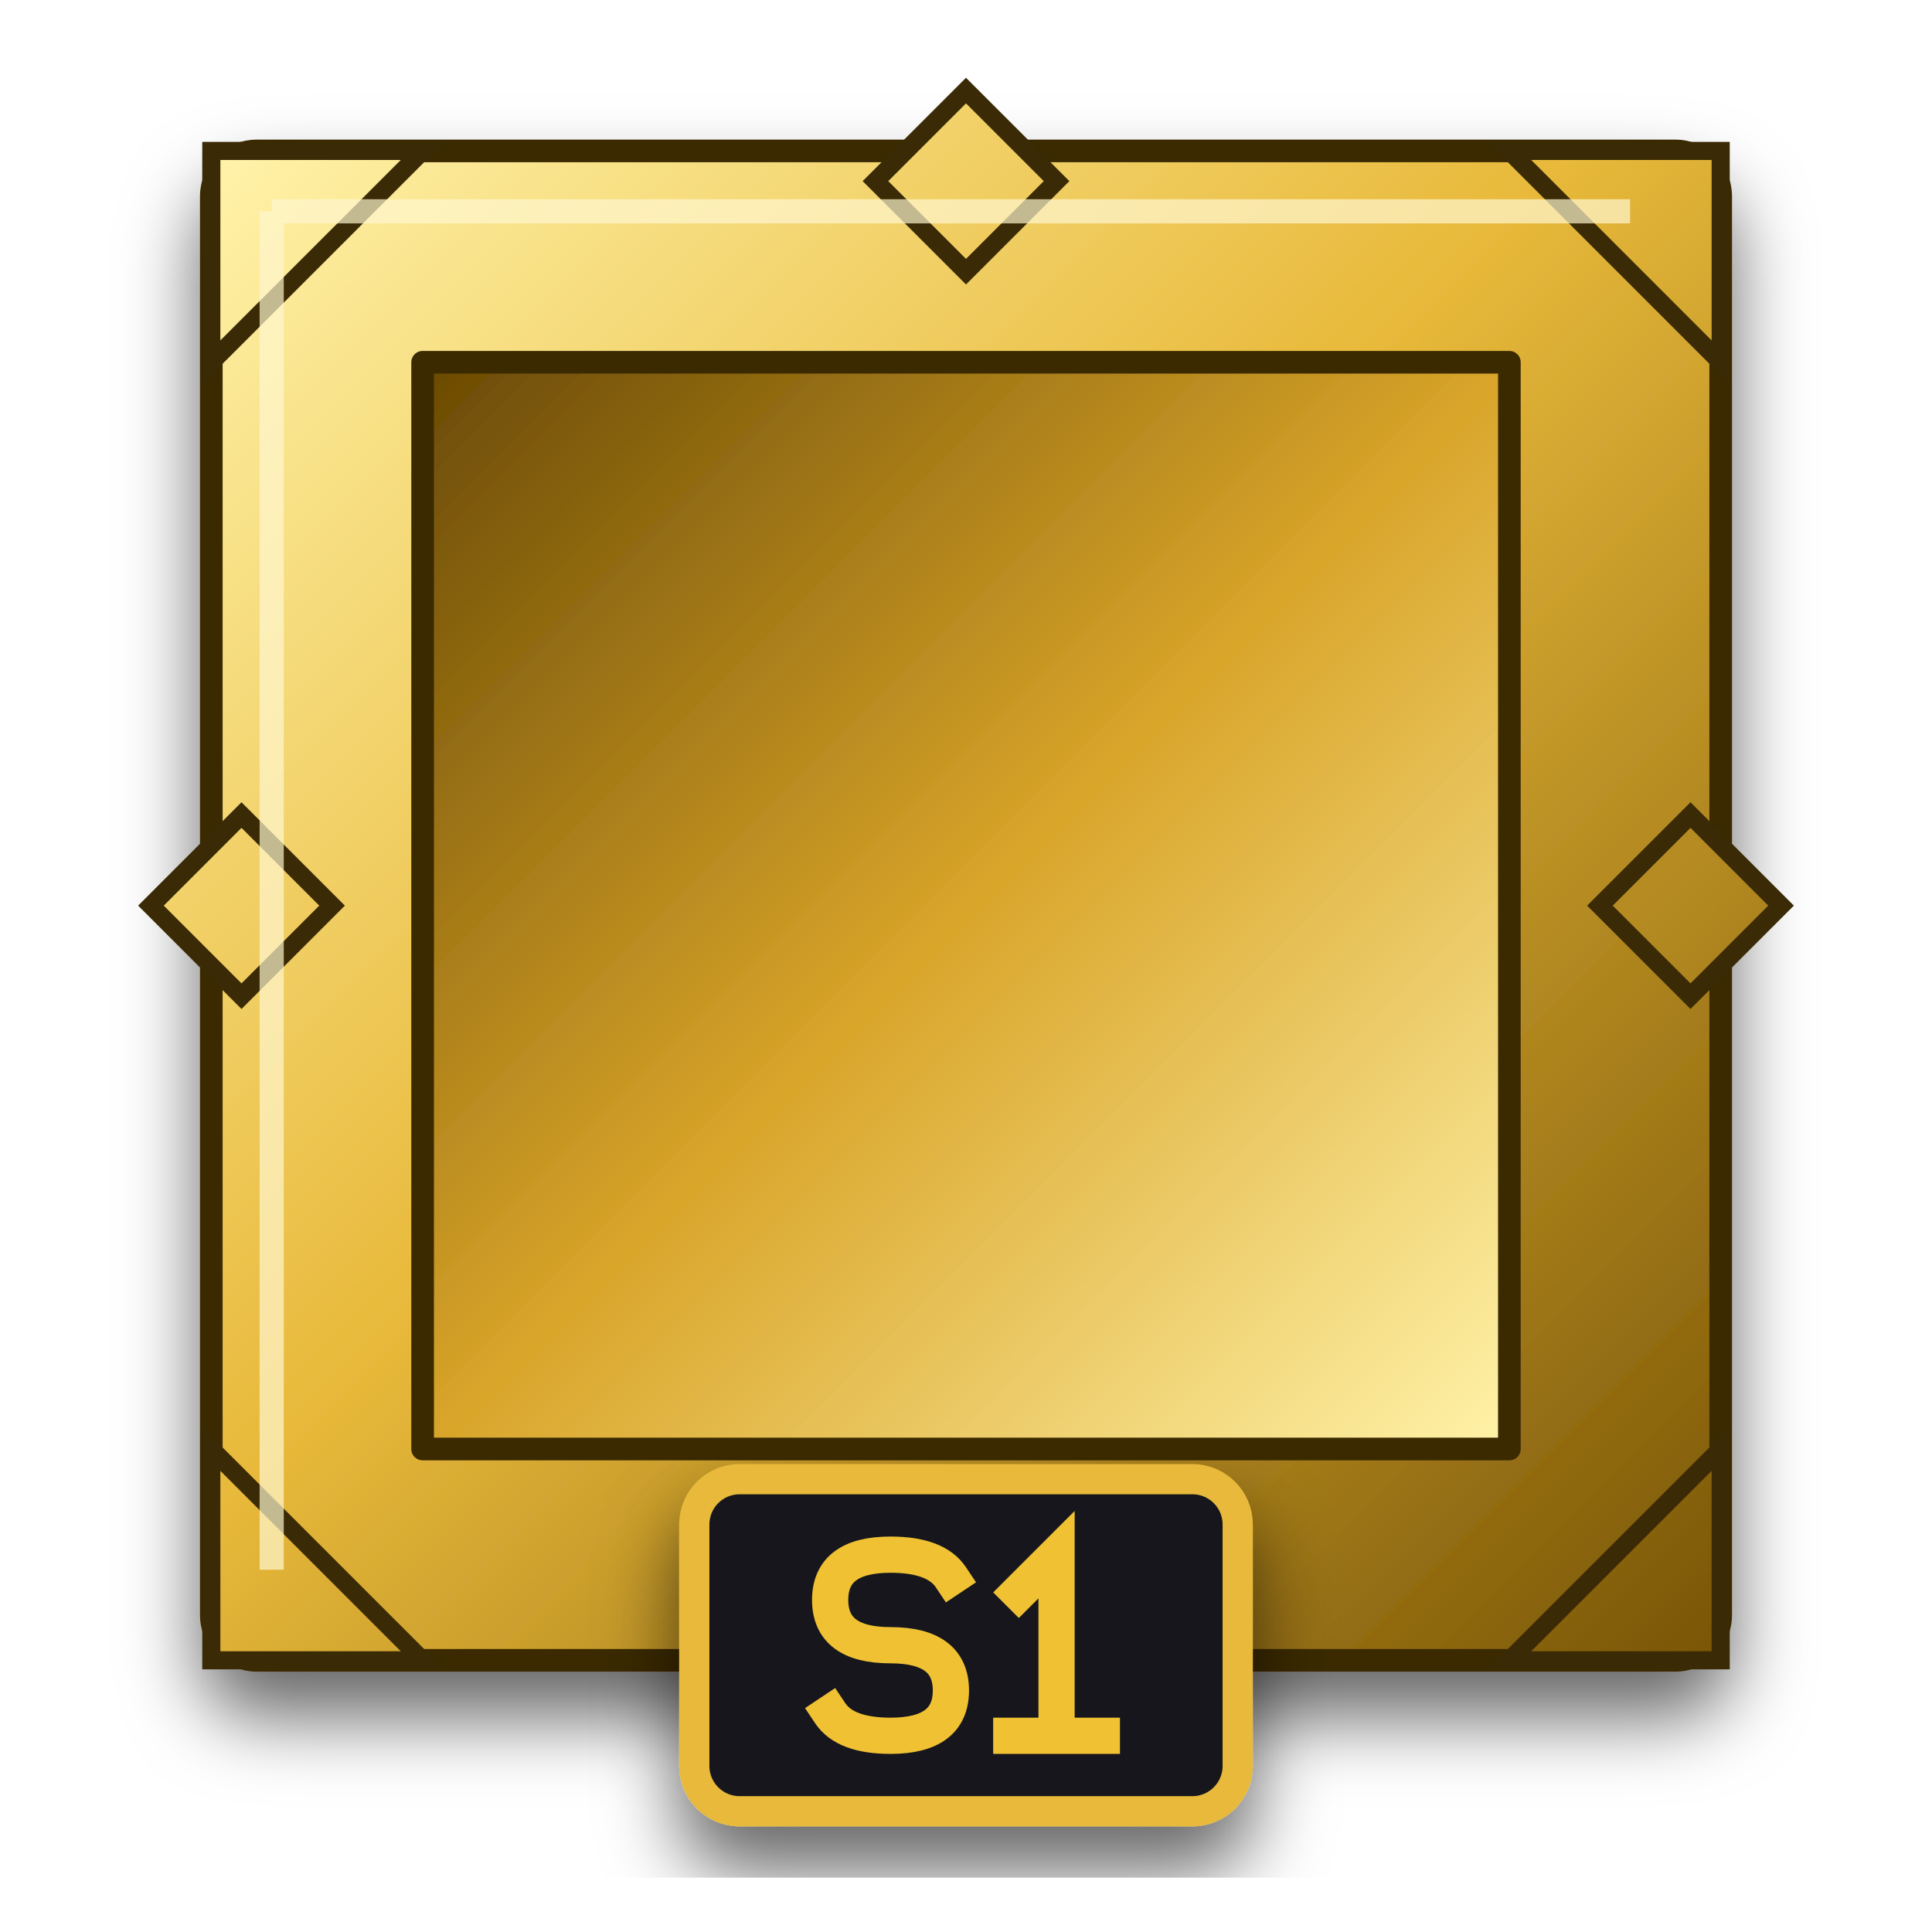
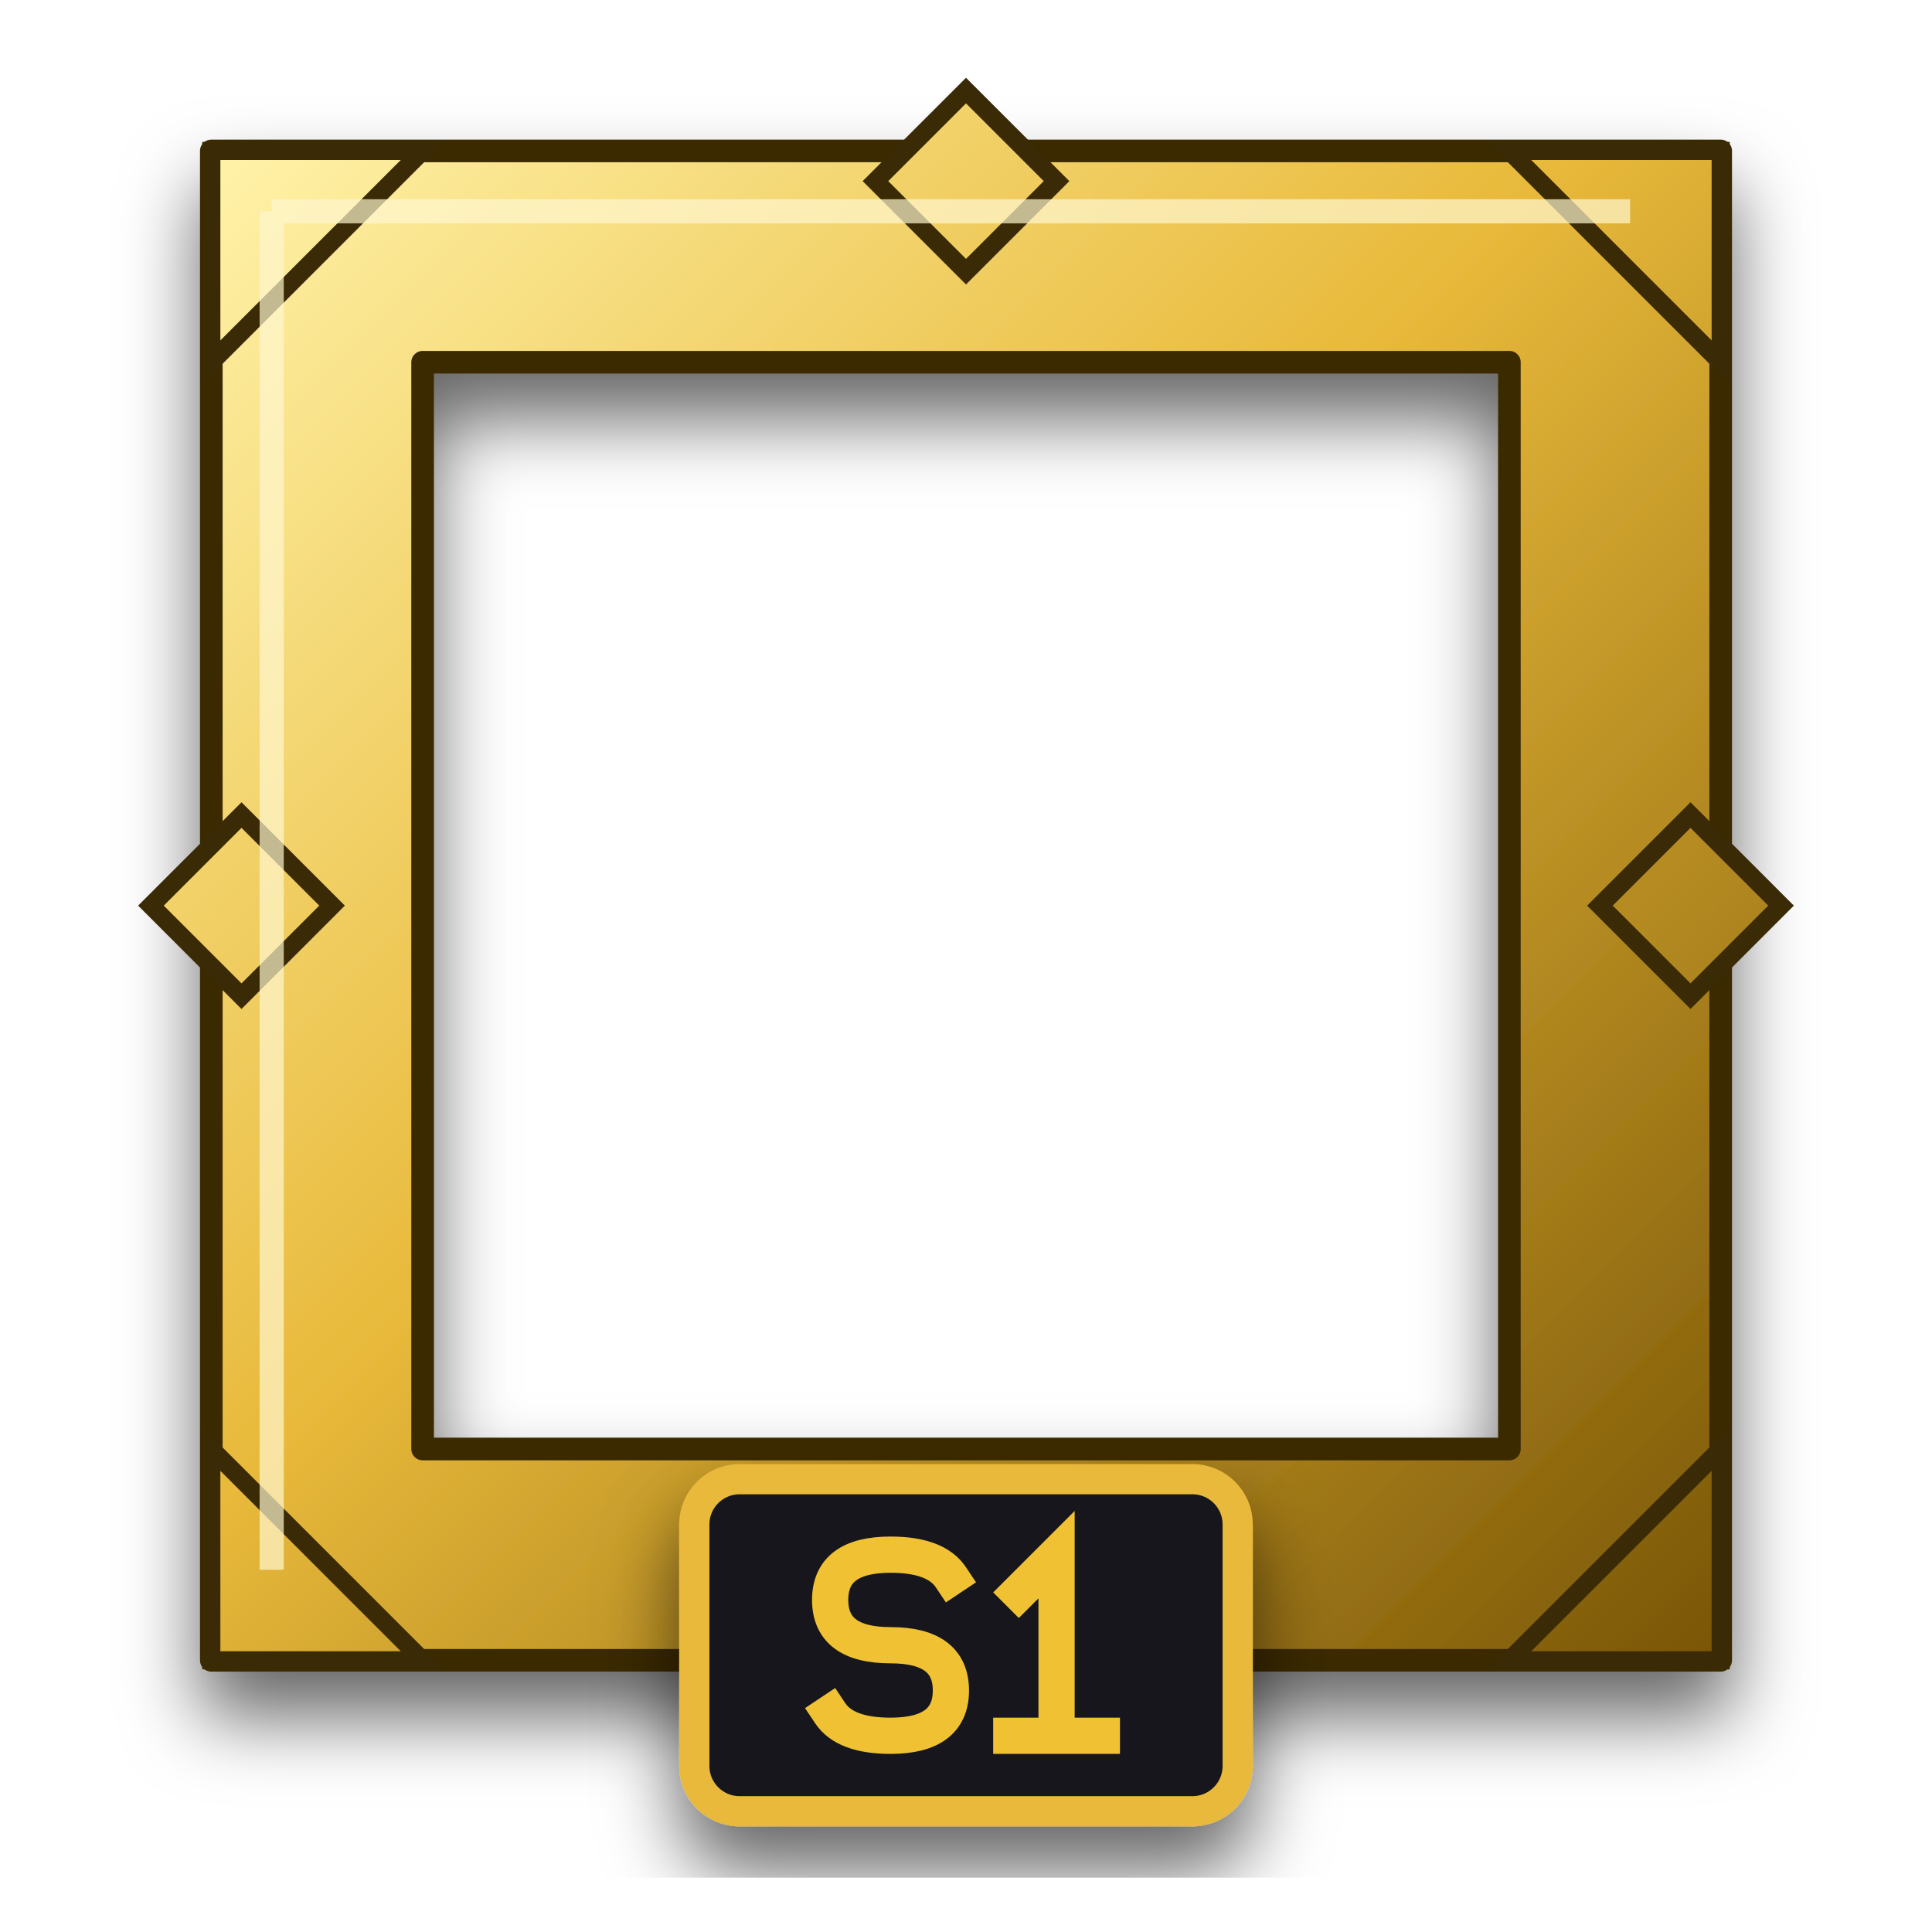
<svg xmlns="http://www.w3.org/2000/svg" viewBox="0 0 128 128">
  <defs>
    <filter id="s" x="-20%" y="-20%" width="140%" height="140%">
      <feDropShadow dx="0" dy="3" stdDeviation="2.5" flood-color="#000" flood-opacity=".6" />
    </filter>
    <linearGradient id="gd" x1="0" y1="0" x2="1" y2="1">
      <stop offset="0" stop-color="#fff2a8" />
      <stop offset=".45" stop-color="#e8b93a" />
      <stop offset="1" stop-color="#7a5606" />
    </linearGradient>
    <linearGradient id="gdi" x1="1" y1="1" x2="0" y2="0">
      <stop offset="0" stop-color="#fff2a8" />
      <stop offset=".5" stop-color="#d9a52a" />
      <stop offset="1" stop-color="#6a4a04" />
    </linearGradient>
    <radialGradient id="bg" cx=".5" cy=".4" r=".7">
      <stop offset="0" stop-color="#2a3140" />
      <stop offset="1" stop-color="#0c0e12" />
    </radialGradient>
  </defs>
  <g filter="url(#s)" stroke="#3a2a05" stroke-width="1.5" stroke-linejoin="round">
-     <rect x="14" y="10" width="100" height="100" rx="3" fill="url(#gd)" />
-     <rect x="28" y="24" width="72" height="72" fill="url(#gdi)" />
+     <path d="M14 10h100v100H14z M28 24v72h72V24z" fill="url(#gd)" fill-rule="evenodd" />
  </g>
  <g fill="url(#gd)" stroke="#3a2a05" stroke-width="1.2">
    <path d="M14 10 L28 10 L14 24 Z M114 10 L100 10 L114 24 Z M14 110 L28 110 L14 96 Z M114 110 L100 110 L114 96 Z" />
    <path d="M64 6 L70 12 L64 18 L58 12 Z M64 102 L70 108 L64 114 L58 108 Z M10 60 L16 54 L22 60 L16 66 Z M118 60 L112 54 L106 60 L112 66 Z" />
  </g>
  <path d="M18 14 H108 M18 14 V104" stroke="#fff7cf" stroke-opacity=".7" stroke-width="1.6" fill="none" />
  <g filter="url(#s)">
    <rect x="46" y="98" width="36" height="22" rx="3" fill="#15181e" stroke="#e8b93a" stroke-width="2" />
  </g>
  <g transform="translate(55 103) scale(1)" fill="none" stroke="#f0c233" stroke-width="2.4" stroke-linecap="square">
    <path d="M8 1.5 Q7 0 4 0 Q0 0 0 3 Q0 6 4 6 Q8 6 8 9 Q8 12 4 12 Q1 12 0 10.5" />
    <path transform="translate(11 0)" d="M1.5 2.5 L4 0 V12 M1 12 H7" />
  </g>
</svg>
